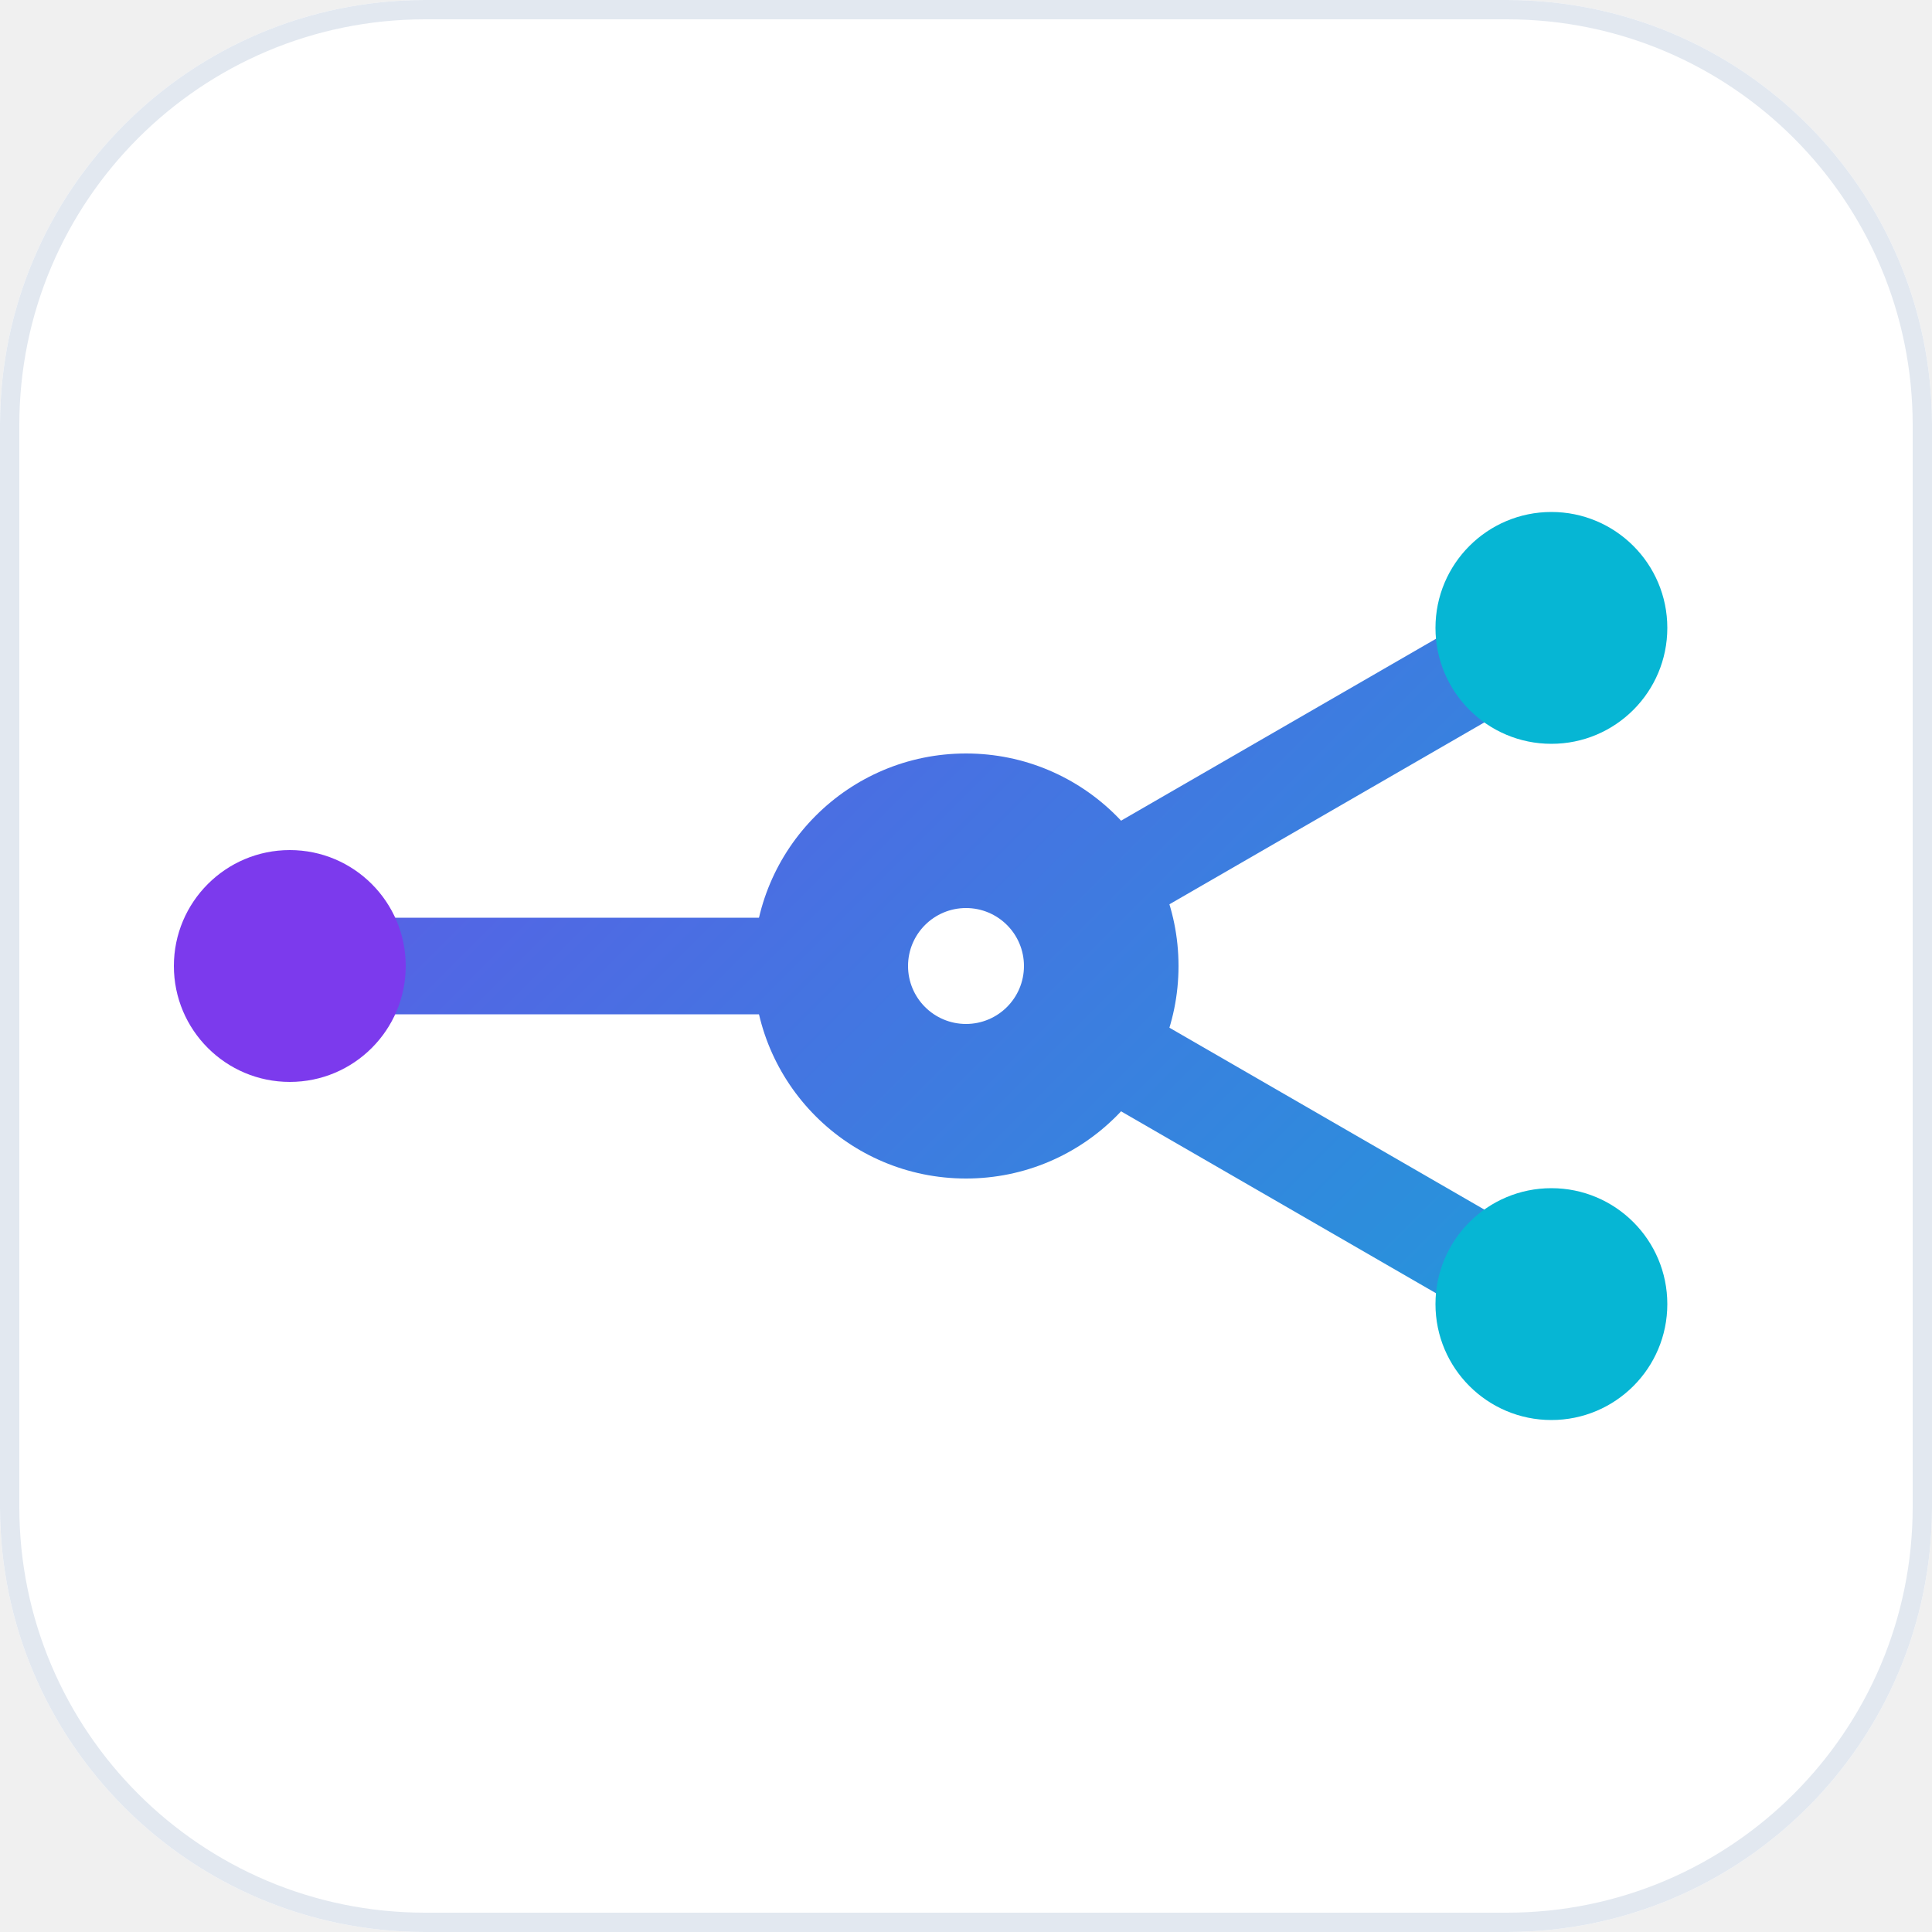
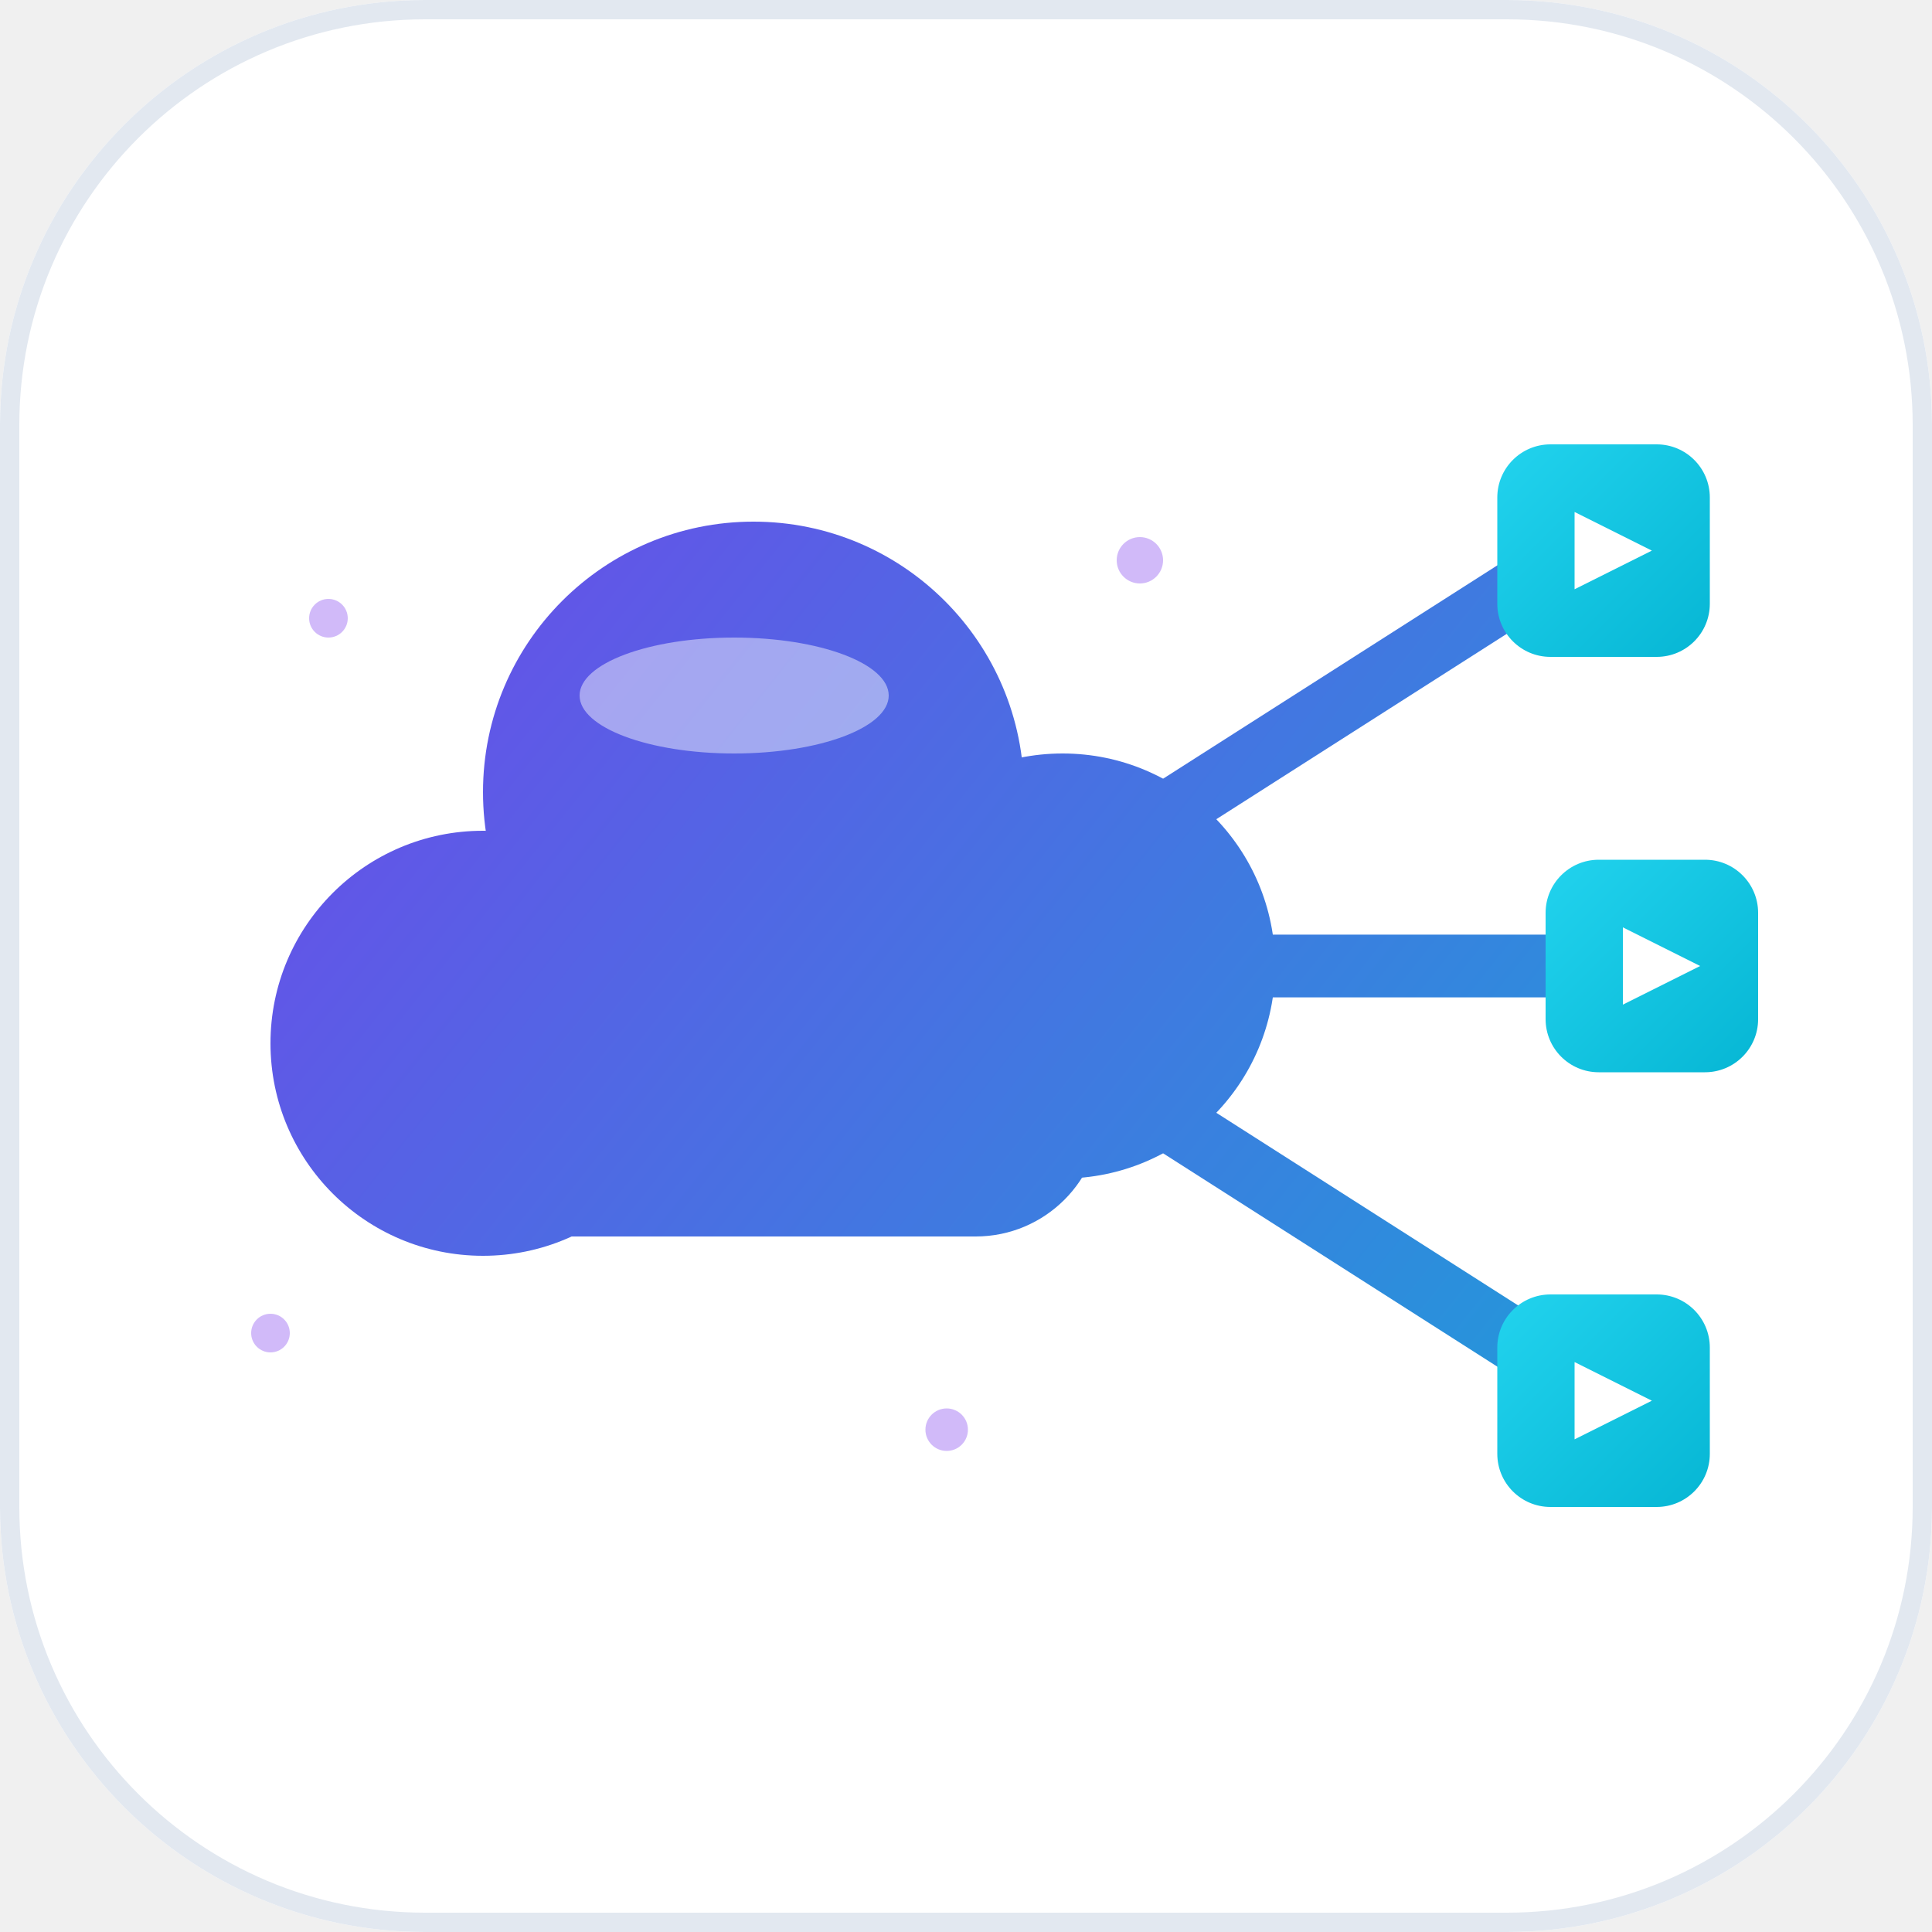
<svg xmlns="http://www.w3.org/2000/svg" viewBox="0 0 200 200" width="200" height="200" role="img" aria-label="AgentDispatch mark (light)">
  <defs>
-     <linearGradient id="ad-grad-l" x1="0" y1="0" x2="200" y2="200" gradientUnits="userSpaceOnUse">
+     <linearGradient id="adl-grad" x1="0" y1="40" x2="200" y2="200" gradientUnits="userSpaceOnUse">
      <stop offset="0" stop-color="#7C3AED" />
+       <stop offset="1" stop-color="#06B6D4" />
+     </linearGradient>
+     <linearGradient id="adl-tile" x1="0" y1="0" x2="1" y2="1">
+       <stop offset="0" stop-color="#22D3EE" />
      <stop offset="1" stop-color="#06B6D4" />
    </linearGradient>
  </defs>
  <rect width="200" height="200" rx="44" fill="#FFFFFF" />
  <rect x="1" y="1" width="198" height="198" rx="43" fill="none" stroke="#E2E8F0" stroke-width="2" />
-   <g stroke="url(#ad-grad-l)" stroke-width="10" stroke-linecap="round" fill="none">
-     <line x1="100" y1="100" x2="30" y2="100" />
-     <line x1="100" y1="100" x2="160.6" y2="65" />
-     <line x1="100" y1="100" x2="160.6" y2="135" />
+   <g fill="#7C3AED" opacity="0.35">
+     <circle cx="34" cy="64" r="2" />
+     <circle cx="118" cy="58" r="2.4" />
+     <circle cx="28" cy="138" r="2" />
+     <circle cx="98" cy="148" r="2.2" />
  </g>
-   <circle cx="30" cy="100" r="12" fill="#7C3AED" />
-   <circle cx="160.6" cy="65" r="12" fill="#06B6D4" />
-   <circle cx="160.6" cy="135" r="12" fill="#06B6D4" />
-   <circle cx="100" cy="100" r="22" fill="url(#ad-grad-l)" />
-   <circle cx="100" cy="100" r="6" fill="#FFFFFF" />
+   <g stroke="url(#adl-grad)" stroke-width="6.5" stroke-linecap="round" fill="none">
+     <line x1="118" y1="86" x2="165" y2="56" />
+     <line x1="122" y1="100" x2="170" y2="100" />
+     <line x1="118" y1="114" x2="165" y2="144" />
+   </g>
+   <g fill="url(#adl-grad)">
+     <circle cx="50" cy="108" r="22" />
+     <circle cx="78" cy="82" r="28" />
+     <circle cx="110" cy="100" r="22" />
+     <rect x="42" y="102" width="72" height="26" rx="13" />
+   </g>
+   <ellipse cx="76" cy="72" rx="16" ry="6" fill="#FFFFFF" opacity="0.45" />
+   <g>
+     <rect x="155" y="46" width="22" height="22" rx="5.5" fill="url(#adl-tile)" />
+     <rect x="160" y="89" width="22" height="22" rx="5.5" fill="url(#adl-tile)" />
+     <rect x="155" y="134" width="22" height="22" rx="5.5" fill="url(#adl-tile)" />
+     <g fill="#FFFFFF">
+       <path d="M163 53 L171 57 L163 61 Z" />
+       <path d="M168 96 L176 100 L168 104 Z" />
+       <path d="M163 141 L171 145 L163 149 Z" />
+     </g>
+   </g>
</svg>
